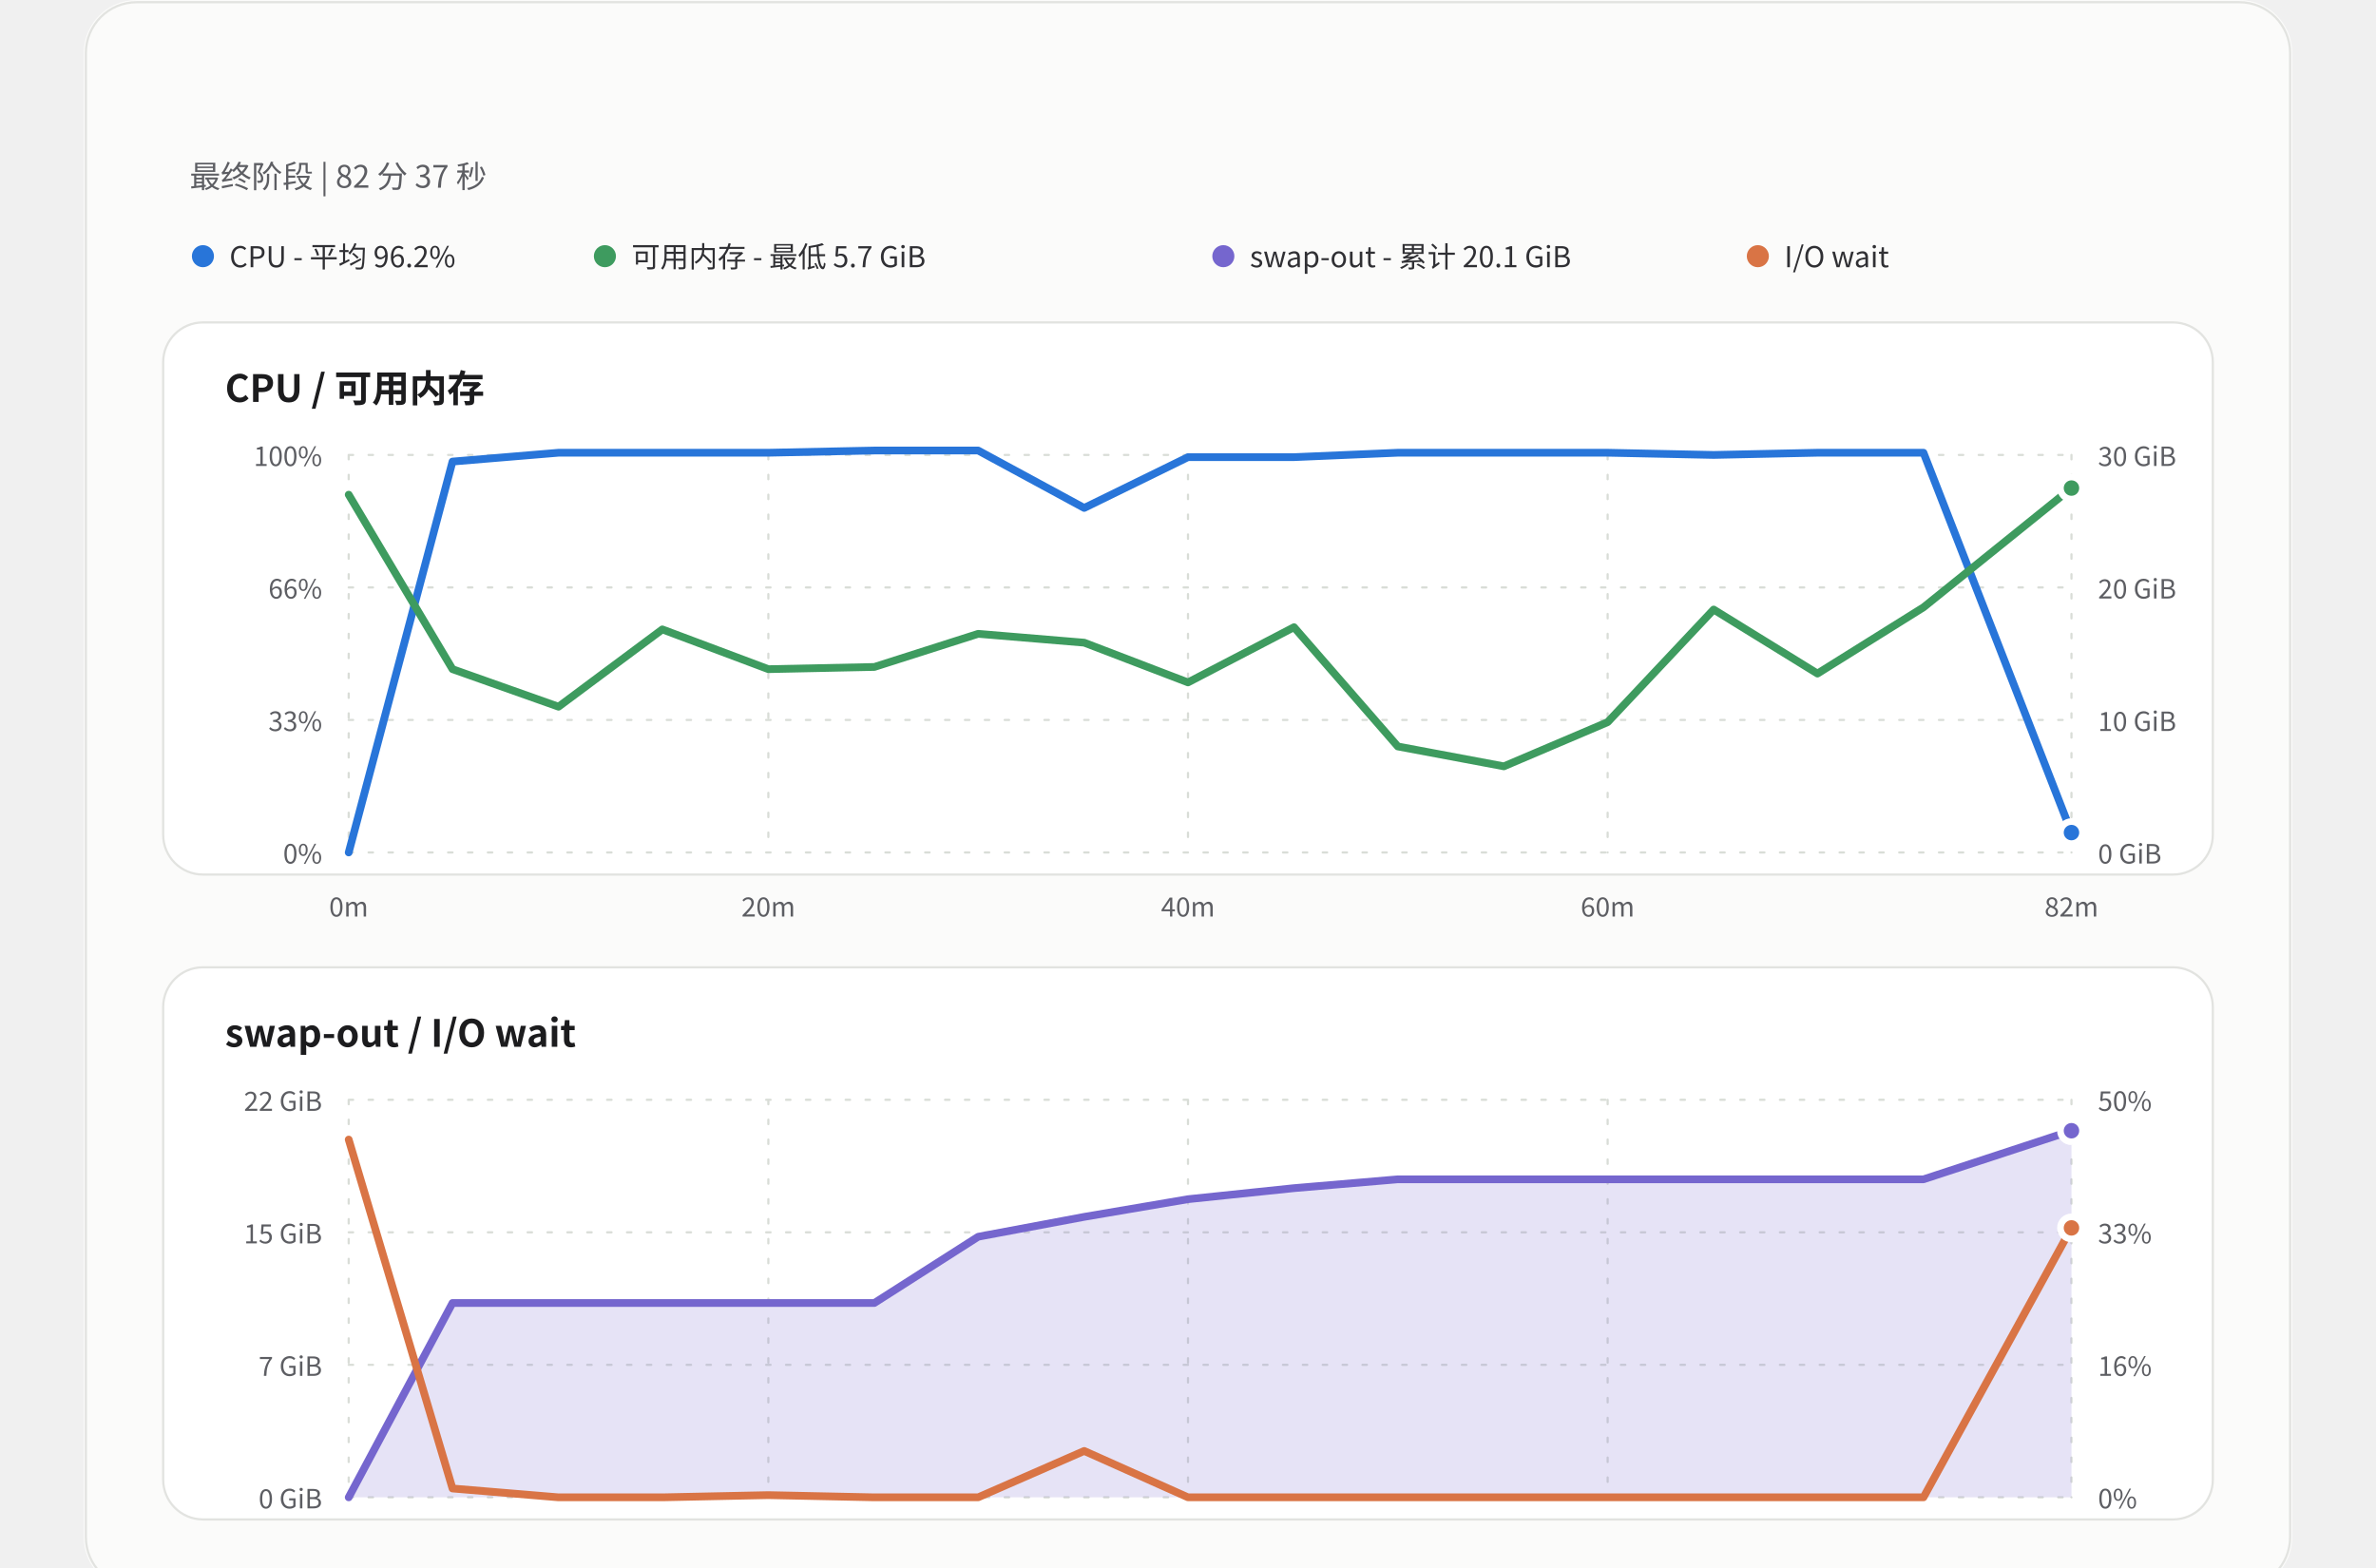
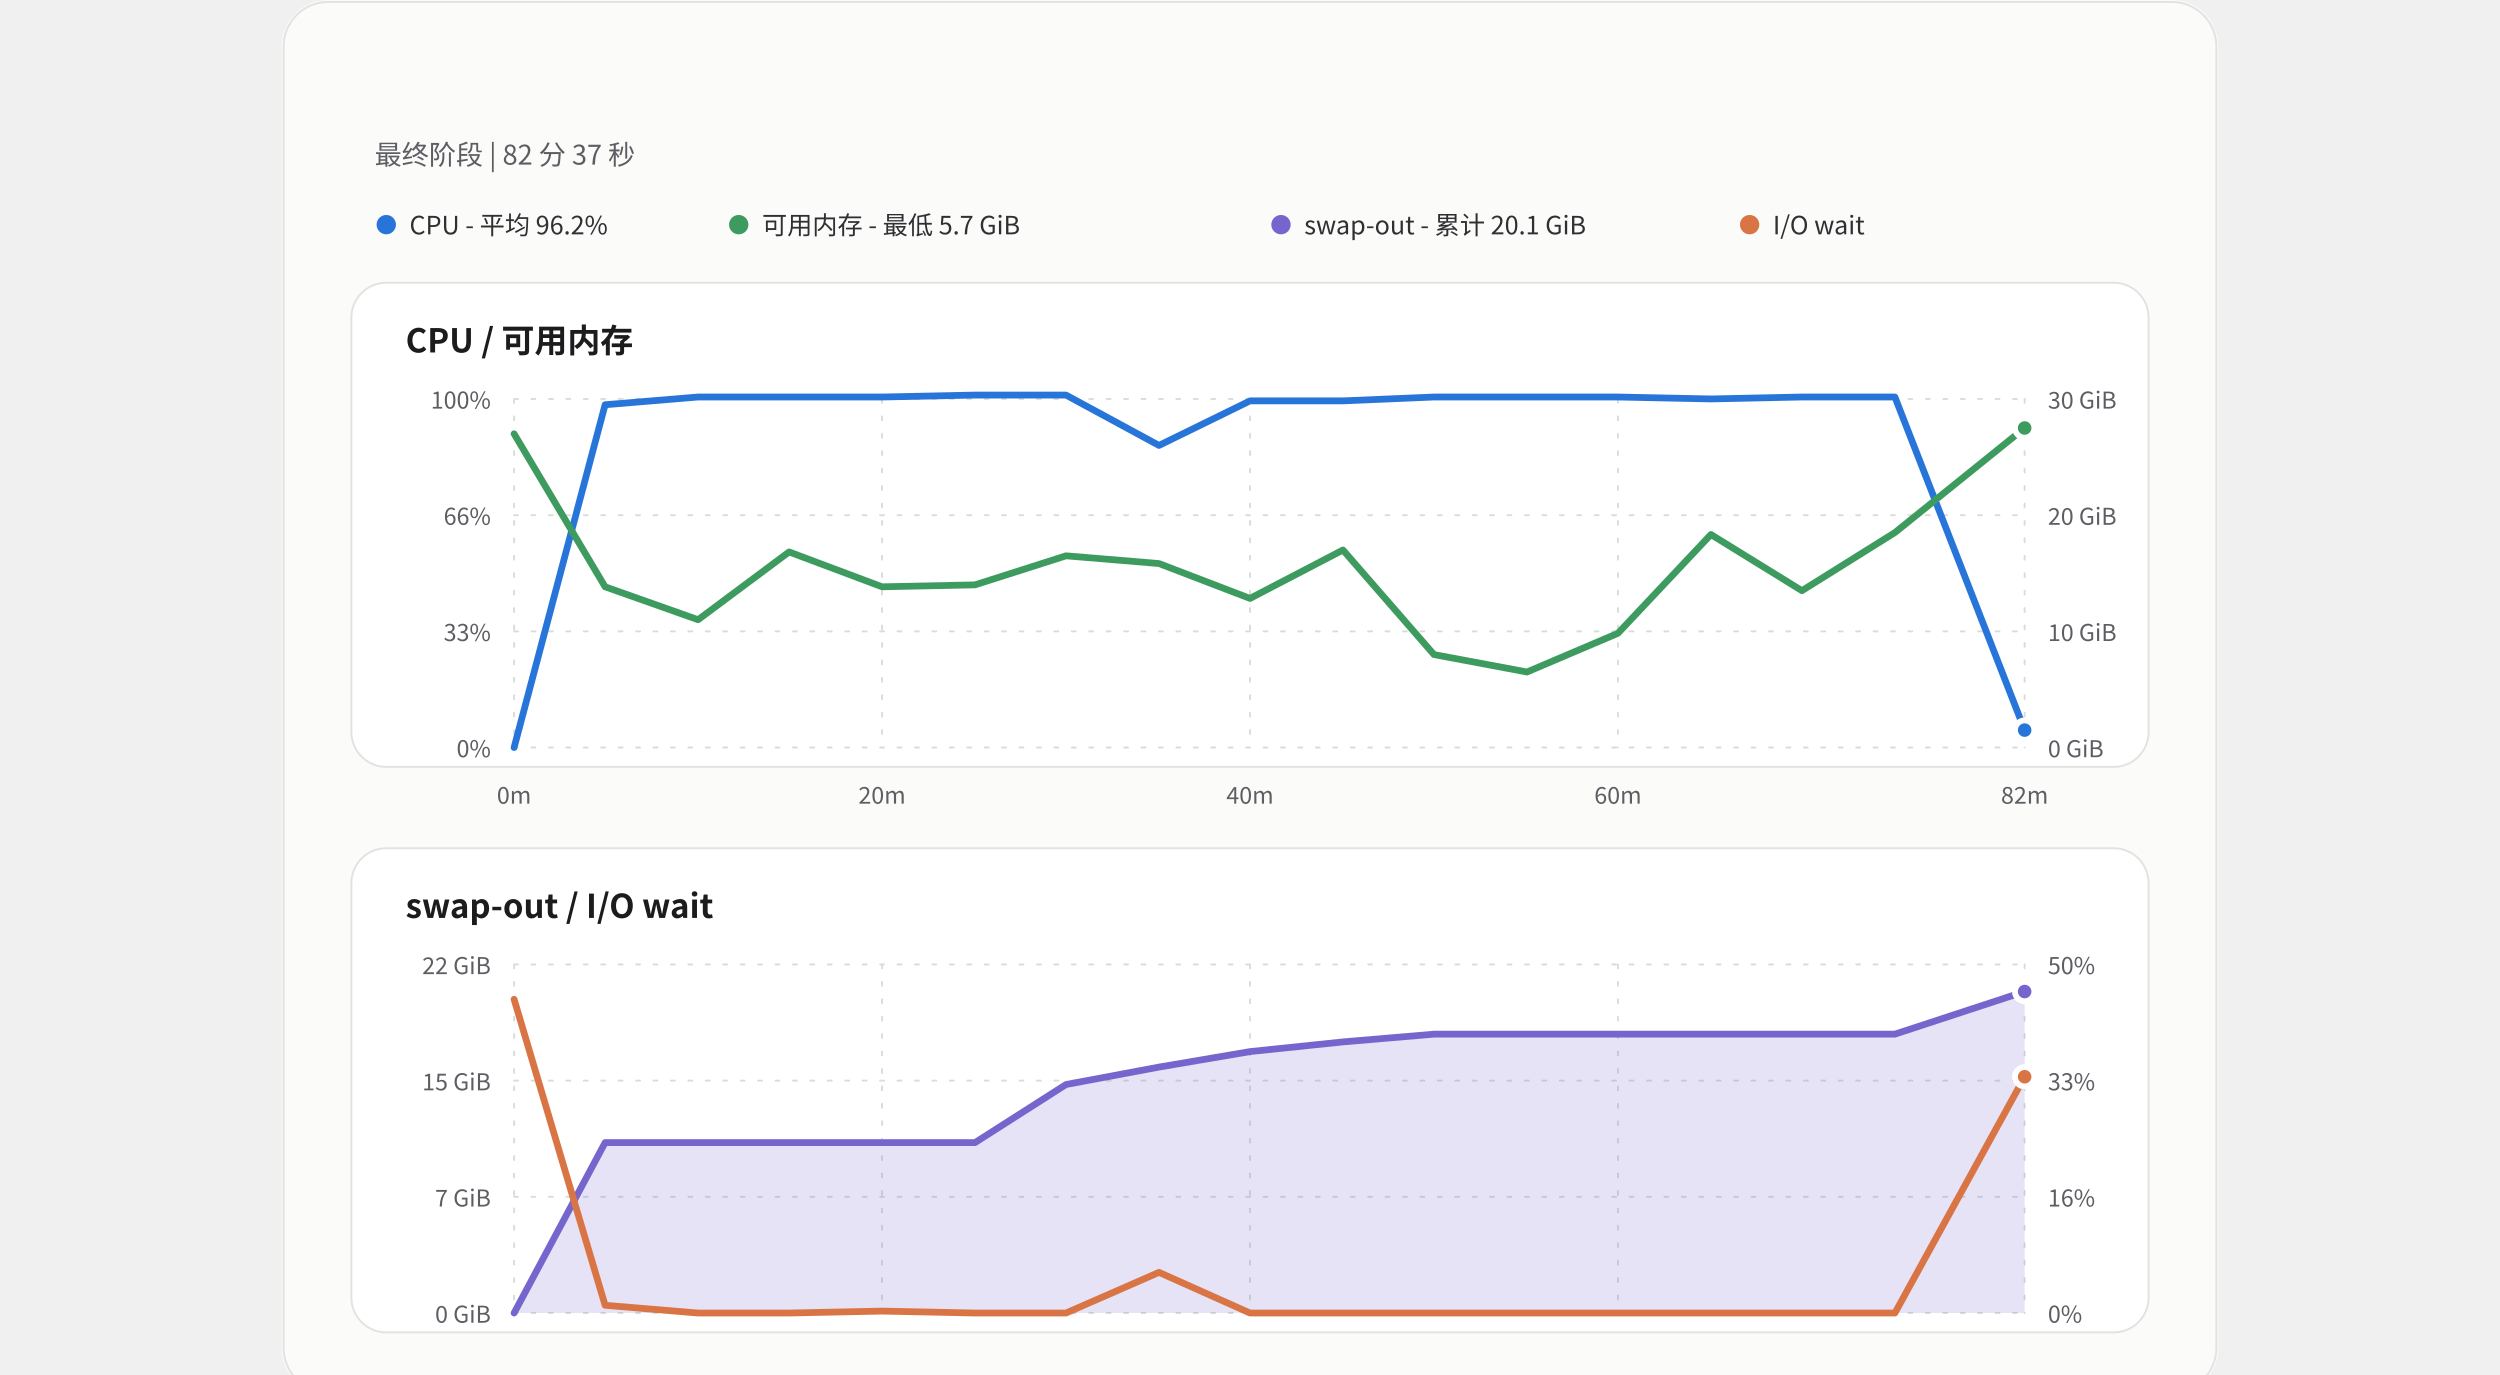
- <svg xmlns="http://www.w3.org/2000/svg" width="1000" height="660" viewBox="0 0 1000 710" role="img" aria-labelledby="title desc">
+ <svg xmlns="http://www.w3.org/2000/svg" width="1000" height="550" viewBox="0 0 1000 710" role="img" aria-labelledby="title desc">
  <rect width="1000" height="720" rx="24" fill="#fbfbfa" />
  <rect x="1" y="1" width="998" height="718" rx="23" fill="none" stroke="#e2e3e0" />
  <g font-family="Outfit,Noto Sans CJK SC,PingFang SC,Microsoft YaHei,Yu Gothic,sans-serif">
    <text x="48" y="85" fill="#5d5e63" font-size="14">最终阶段 | 82 分 37 秒</text>
    <g font-size="13" fill="#303034">
      <circle cx="54" cy="116" r="5" fill="#2875d9" />
      <text x="66" y="121">CPU - 平均 96.2%</text>
      <circle cx="236" cy="116" r="5" fill="#3e9b5f" />
      <text x="248" y="121">可用内存 - 最低 5.7 GiB</text>
      <circle cx="516" cy="116" r="5" fill="#7566ce" />
      <text x="528" y="121">swap-out - 累计 20.1 GiB</text>
      <circle cx="758" cy="116" r="5" fill="#d97445" />
      <text x="770" y="121">I/O wait</text>
    </g>
    <rect x="36" y="146" width="928" height="250" rx="18" fill="#fff" stroke="#e2e3e0" />
    <text x="64" y="182" fill="#1c1c1e" font-size="17" font-weight="700">CPU / 可用内存</text>
    <g stroke="#d9ddd7" stroke-dasharray="2 7" stroke-linecap="round">
      <path d="M120 206H900M120 266H900M120 326H900M120 386H900M120 206V386M310 206V386M500 206V386M690 206V386M900 206V386" />
    </g>
    <g fill="#5d5e63" font-size="12">
      <text x="108" y="211" text-anchor="end">100%</text>
      <text x="108" y="271" text-anchor="end">66%</text>
      <text x="108" y="331" text-anchor="end">33%</text>
      <text x="108" y="391" text-anchor="end">0%</text>
      <text x="912" y="211">30 GiB</text>
      <text x="912" y="271">20 GiB</text>
      <text x="912" y="331">10 GiB</text>
      <text x="912" y="391">0 GiB</text>
    </g>
    <polyline points="120,386 167,209 215,205 262,205 310,205 358,204 405,204 453,230 500,207 548,207 595,205 643,205 690,205 738,206 785,205 833,205 900,377" fill="none" stroke="#2875d9" stroke-width="3.5" stroke-linecap="round" stroke-linejoin="round" />
    <polyline points="120,224 167,303 215,320 262,285 310,303 358,302 405,287 453,291 500,309 548,284 595,338 643,347 690,327 738,276 785,305 833,275 900,221" fill="none" stroke="#3e9b5f" stroke-width="3.5" stroke-linecap="round" stroke-linejoin="round" />
    <circle cx="900" cy="377" r="5" fill="#2875d9" stroke="#fff" stroke-width="3" />
    <circle cx="900" cy="221" r="5" fill="#3e9b5f" stroke="#fff" stroke-width="3" />
    <g fill="#5d5e63" font-size="12" text-anchor="middle">
      <text x="120" y="415">0m</text>
      <text x="310" y="415">20m</text>
      <text x="500" y="415">40m</text>
      <text x="690" y="415">60m</text>
      <text x="900" y="415">82m</text>
    </g>
    <rect x="36" y="438" width="928" height="250" rx="18" fill="#fff" stroke="#e2e3e0" />
    <text x="64" y="474" fill="#1c1c1e" font-size="17" font-weight="700">swap-out / I/O wait</text>
    <g stroke="#d9ddd7" stroke-dasharray="2 7" stroke-linecap="round">
      <path d="M120 498H900M120 558H900M120 618H900M120 678H900M120 498V678M310 498V678M500 498V678M690 498V678M900 498V678" />
    </g>
    <g fill="#5d5e63" font-size="12">
      <text x="108" y="503" text-anchor="end">22 GiB</text>
      <text x="108" y="563" text-anchor="end">15 GiB</text>
      <text x="108" y="623" text-anchor="end">7 GiB</text>
      <text x="108" y="683" text-anchor="end">0 GiB</text>
      <text x="912" y="503">50%</text>
      <text x="912" y="563">33%</text>
      <text x="912" y="623">16%</text>
      <text x="912" y="683">0%</text>
    </g>
    <path d="M120 678L167 590L215 590L262 590L310 590L358 590L405 560L453 551L500 543L548 538L595 534L643 534L690 534L738 534L785 534L833 534L900 512L900 678Z" fill="#7566ce" fill-opacity=".18" />
    <polyline points="120,678 167,590 215,590 262,590 310,590 358,590 405,560 453,551 500,543 548,538 595,534 643,534 690,534 738,534 785,534 833,534 900,512" fill="none" stroke="#7566ce" stroke-width="3.5" stroke-linecap="round" stroke-linejoin="round" />
    <polyline points="120,516 167,674 215,678 262,678 310,677 358,678 405,678 453,657 500,678 548,678 595,678 643,678 690,678 738,678 785,678 833,678 900,556" fill="none" stroke="#d97445" stroke-width="3.5" stroke-linecap="round" stroke-linejoin="round" />
    <circle cx="900" cy="512" r="5" fill="#7566ce" stroke="#fff" stroke-width="3" />
    <circle cx="900" cy="556" r="5" fill="#d97445" stroke="#fff" stroke-width="3" />
  </g>
</svg>
